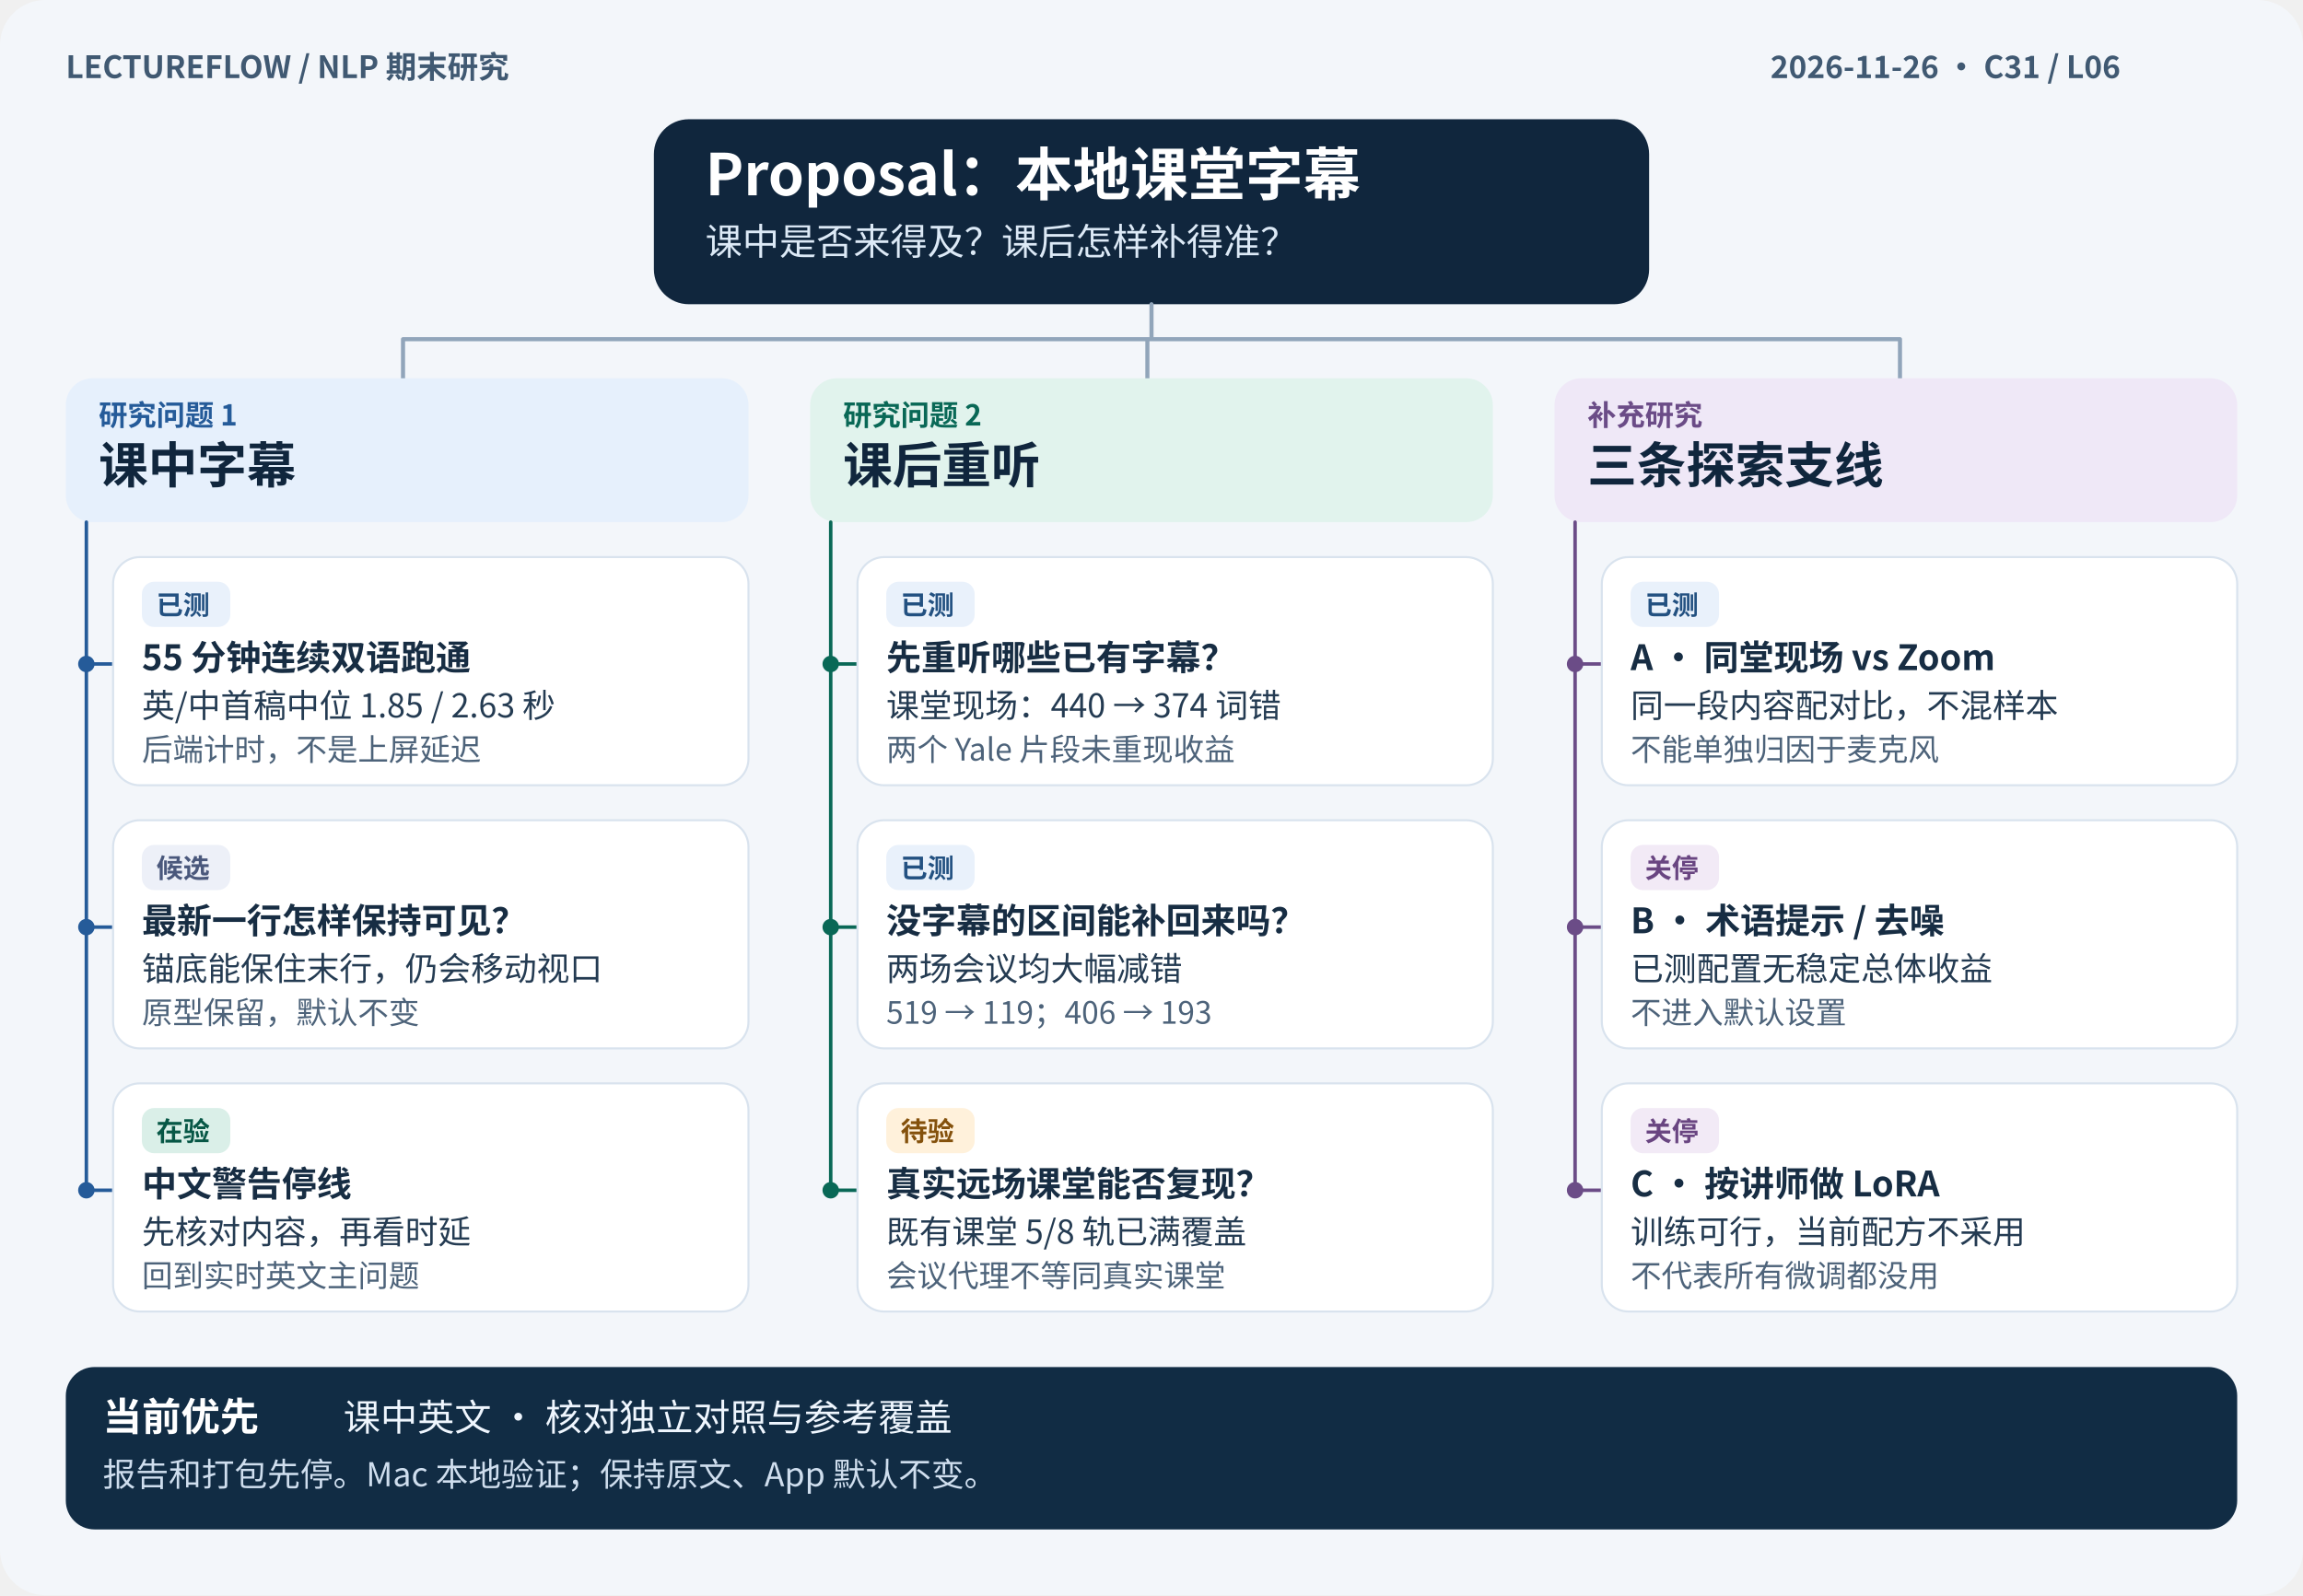
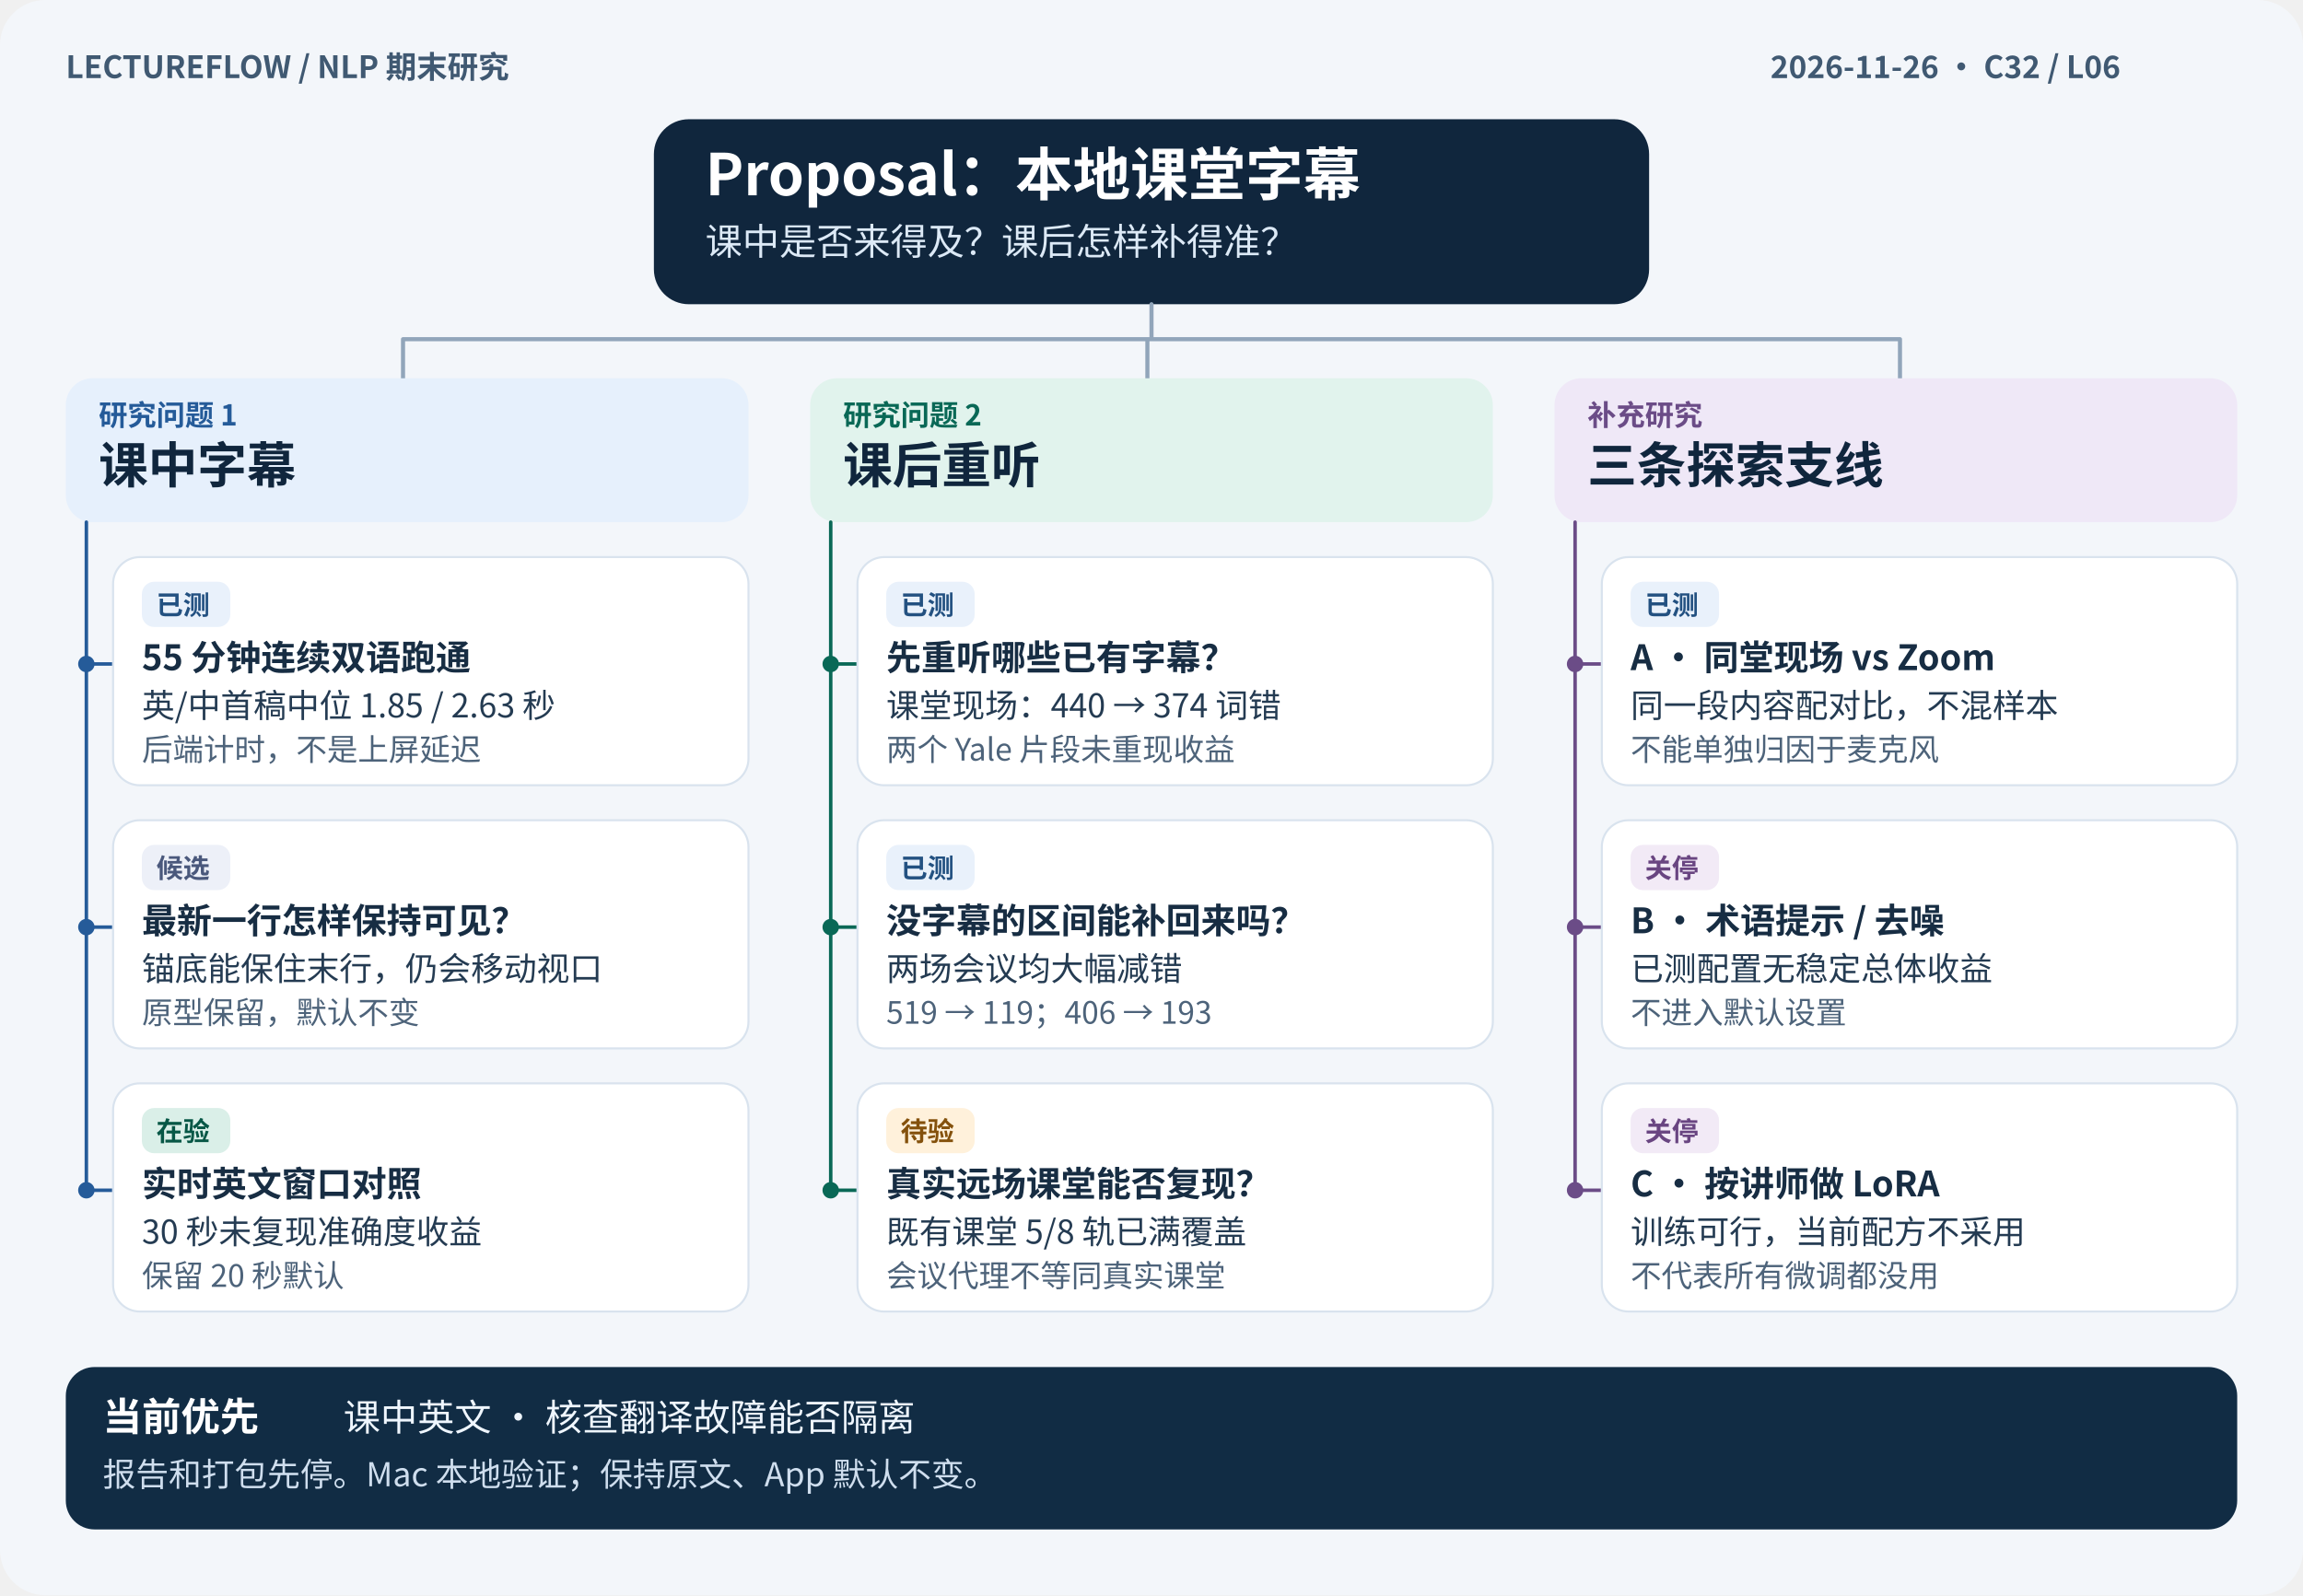
<svg xmlns="http://www.w3.org/2000/svg" width="1120" height="776" viewBox="0 0 1120 776" role="img" aria-labelledby="title desc">
  <g font-family="-apple-system,BlinkMacSystemFont,PingFang SC,Noto Sans CJK SC,Microsoft YaHei,sans-serif">
    <rect x="0" y="0" width="1120" height="776" rx="22" fill="#f3f6fa" stroke="none" />
    <text x="32" y="38" font-size="15" fill="#405972" font-weight="700">LECTUREFLOW   /   NLP 期末研究</text>
-     <text x="861" y="38" font-size="15" fill="#405972" font-weight="600">2026-11-26  ·  C31 / L06</text>
+     <text x="861" y="38" font-size="15" fill="#405972" font-weight="600">2026-11-26  ·  C32 / L06</text>
    <rect x="318" y="58" width="484" height="90" rx="17" fill="#10263d" stroke="none" />
    <text x="343" y="95" font-size="28" fill="#ffffff" font-weight="700">Proposal：本地课堂字幕</text>
    <text x="343" y="124" font-size="18" fill="#dce9f6" font-weight="400">课中是否来得及？课后怎样补得准？</text>
    <path d="M560 148V165 M196 184V165H924V184 M558 165V184" fill="none" stroke="#91a5ba" stroke-width="2" stroke-linecap="round" stroke-linejoin="round" />
    <rect x="32" y="184" width="332" height="70" rx="13" fill="#e6f0fc" stroke="none" />
    <text x="48" y="207" font-size="14" fill="#255b99" font-weight="700">研究问题 1</text>
    <text x="48" y="235" font-size="24" fill="#10263d" font-weight="700">课中字幕</text>
    <path d="M42 254V579" fill="none" stroke="#255b99" stroke-width="1.7" stroke-linecap="round" stroke-linejoin="round" />
    <path d="M42 323H55" fill="none" stroke="#255b99" stroke-width="1.7" stroke-linecap="round" stroke-linejoin="round" />
    <circle cx="42" cy="323" r="4" fill="#255b99" />
    <rect x="55" y="271" width="309" height="111" rx="13" fill="#ffffff" stroke="#d9e3ee" />
    <rect x="69" y="283" width="43" height="22" rx="6" fill="#e9f1fb" stroke="none" />
    <text x="76" y="299" font-size="13" fill="#235181" font-weight="700">已测</text>
    <text x="69" y="326" font-size="17" fill="#172d43" font-weight="700">55 分钟连续双语跑通</text>
    <text x="69" y="349" font-size="16" fill="#243b52" font-weight="500">英/中首稿中位 1.85 / 2.63 秒</text>
    <text x="69" y="370" font-size="15" fill="#4d637a" font-weight="400">后端计时，不是上屏延迟</text>
    <path d="M42 451H55" fill="none" stroke="#255b99" stroke-width="1.7" stroke-linecap="round" stroke-linejoin="round" />
    <circle cx="42" cy="451" r="4" fill="#255b99" />
    <rect x="55" y="399" width="309" height="111" rx="13" fill="#ffffff" stroke="#d9e3ee" />
    <rect x="69" y="411" width="43" height="22" rx="6" fill="#edf0f8" stroke="none" />
    <text x="76" y="427" font-size="13" fill="#4a587c" font-weight="700">候选</text>
    <text x="69" y="454" font-size="17" fill="#172d43" font-weight="700">最新一行怎样保持可见？</text>
    <text x="69" y="477" font-size="16" fill="#243b52" font-weight="500">锚底能保住末行，仍会移动视口</text>
    <text x="69" y="498" font-size="15" fill="#4d637a" font-weight="400">原型保留，默认不变</text>
    <path d="M42 579H55" fill="none" stroke="#255b99" stroke-width="1.7" stroke-linecap="round" stroke-linejoin="round" />
    <circle cx="42" cy="579" r="4" fill="#255b99" />
    <rect x="55" y="527" width="309" height="111" rx="13" fill="#ffffff" stroke="#d9e3ee" />
    <rect x="69" y="539" width="43" height="22" rx="6" fill="#daefe8" stroke="none" />
    <text x="76" y="555" font-size="13" fill="#075746" font-weight="700">在验</text>
-     <text x="69" y="582" font-size="17" fill="#172d43" font-weight="700">中文警告停线</text>
-     <text x="69" y="605" font-size="16" fill="#243b52" font-weight="500">先核对内容，再看时延</text>
-     <text x="69" y="626" font-size="15" fill="#4d637a" font-weight="400">回到实时英文主问题</text>
+     <text x="69" y="582" font-size="17" fill="#172d43" font-weight="700">实时英文窗口对照</text>
+     <text x="69" y="605" font-size="16" fill="#243b52" font-weight="500">30 秒未复现准确度收益</text>
+     <text x="69" y="626" font-size="15" fill="#4d637a" font-weight="400">保留 20 秒默认</text>
    <rect x="394" y="184" width="332" height="70" rx="13" fill="#e1f3ed" stroke="none" />
    <text x="410" y="207" font-size="14" fill="#096856" font-weight="700">研究问题 2</text>
    <text x="410" y="235" font-size="24" fill="#10263d" font-weight="700">课后重听</text>
    <path d="M404 254V579" fill="none" stroke="#096856" stroke-width="1.7" stroke-linecap="round" stroke-linejoin="round" />
    <path d="M404 323H417" fill="none" stroke="#096856" stroke-width="1.7" stroke-linecap="round" stroke-linejoin="round" />
    <circle cx="404" cy="323" r="4" fill="#096856" />
    <rect x="417" y="271" width="309" height="111" rx="13" fill="#ffffff" stroke="#d9e3ee" />
    <rect x="431" y="283" width="43" height="22" rx="6" fill="#e9f1fb" stroke="none" />
    <text x="438" y="299" font-size="13" fill="#235181" font-weight="700">已测</text>
    <text x="431" y="326" font-size="17" fill="#172d43" font-weight="700">先重听哪些已有字幕？</text>
    <text x="431" y="349" font-size="16" fill="#243b52" font-weight="500">课堂现场：440 → 374 词错</text>
    <text x="431" y="370" font-size="15" fill="#4d637a" font-weight="400">两个 Yale 片段未重现收益</text>
    <path d="M404 451H417" fill="none" stroke="#096856" stroke-width="1.7" stroke-linecap="round" stroke-linejoin="round" />
    <circle cx="404" cy="451" r="4" fill="#096856" />
    <rect x="417" y="399" width="309" height="111" rx="13" fill="#ffffff" stroke="#d9e3ee" />
    <rect x="431" y="411" width="43" height="22" rx="6" fill="#e9f1fb" stroke="none" />
    <text x="438" y="427" font-size="13" fill="#235181" font-weight="700">已测</text>
    <text x="431" y="454" font-size="17" fill="#172d43" font-weight="700">没字幕的区间能补回来吗？</text>
    <text x="431" y="477" font-size="16" fill="#243b52" font-weight="500">两场会议均大幅减错</text>
    <text x="431" y="498" font-size="15" fill="#4d637a" font-weight="400">519 → 119；406 → 193</text>
    <path d="M404 579H417" fill="none" stroke="#096856" stroke-width="1.7" stroke-linecap="round" stroke-linejoin="round" />
    <circle cx="404" cy="579" r="4" fill="#096856" />
    <rect x="417" y="527" width="309" height="111" rx="13" fill="#ffffff" stroke="#d9e3ee" />
    <rect x="431" y="539" width="43" height="22" rx="6" fill="#fff1db" stroke="none" />
    <text x="438" y="555" font-size="13" fill="#84510c" font-weight="700">待验</text>
    <text x="431" y="582" font-size="17" fill="#172d43" font-weight="700">真实远场课堂能否复现？</text>
    <text x="431" y="605" font-size="16" fill="#243b52" font-weight="500">既有课堂 5/8 轨已满覆盖</text>
    <text x="431" y="626" font-size="15" fill="#4d637a" font-weight="400">会议代理不等同真实课堂</text>
    <rect x="756" y="184" width="332" height="70" rx="13" fill="#efe8f7" stroke="none" />
    <text x="772" y="207" font-size="14" fill="#6b4c87" font-weight="700">补充研究</text>
    <text x="772" y="235" font-size="24" fill="#10263d" font-weight="700">三条探索支线</text>
    <path d="M766 254V579" fill="none" stroke="#6b4c87" stroke-width="1.7" stroke-linecap="round" stroke-linejoin="round" />
    <path d="M766 323H779" fill="none" stroke="#6b4c87" stroke-width="1.7" stroke-linecap="round" stroke-linejoin="round" />
    <circle cx="766" cy="323" r="4" fill="#6b4c87" />
    <rect x="779" y="271" width="309" height="111" rx="13" fill="#ffffff" stroke="#d9e3ee" />
    <rect x="793" y="283" width="43" height="22" rx="6" fill="#e9f1fb" stroke="none" />
    <text x="800" y="299" font-size="13" fill="#235181" font-weight="700">已测</text>
    <text x="793" y="326" font-size="17" fill="#172d43" font-weight="700">A · 同堂现场 vs Zoom</text>
    <text x="793" y="349" font-size="16" fill="#243b52" font-weight="500">同一段内容配对比，不混样本</text>
    <text x="793" y="370" font-size="15" fill="#4d637a" font-weight="400">不能单独归因于麦克风</text>
    <path d="M766 451H779" fill="none" stroke="#6b4c87" stroke-width="1.7" stroke-linecap="round" stroke-linejoin="round" />
    <circle cx="766" cy="451" r="4" fill="#6b4c87" />
    <rect x="779" y="399" width="309" height="111" rx="13" fill="#ffffff" stroke="#d9e3ee" />
    <rect x="793" y="411" width="43" height="22" rx="6" fill="#f2eaf6" stroke="none" />
    <text x="800" y="427" font-size="13" fill="#694581" font-weight="700">关停</text>
    <text x="793" y="454" font-size="17" fill="#172d43" font-weight="700">B · 术语提示 / 去噪</text>
    <text x="793" y="477" font-size="16" fill="#243b52" font-weight="500">已测配置无稳定总体收益</text>
    <text x="793" y="498" font-size="15" fill="#4d637a" font-weight="400">不进入默认设置</text>
    <path d="M766 579H779" fill="none" stroke="#6b4c87" stroke-width="1.7" stroke-linecap="round" stroke-linejoin="round" />
    <circle cx="766" cy="579" r="4" fill="#6b4c87" />
    <rect x="779" y="527" width="309" height="111" rx="13" fill="#ffffff" stroke="#d9e3ee" />
    <rect x="793" y="539" width="43" height="22" rx="6" fill="#f2eaf6" stroke="none" />
    <text x="800" y="555" font-size="13" fill="#694581" font-weight="700">关停</text>
    <text x="793" y="582" font-size="17" fill="#172d43" font-weight="700">C · 按讲师做 LoRA</text>
    <text x="793" y="605" font-size="16" fill="#243b52" font-weight="500">训练可行，当前配方不采用</text>
    <text x="793" y="626" font-size="15" fill="#4d637a" font-weight="400">不代表所有微调都没用</text>
    <rect x="32" y="665" width="1056" height="79" rx="14" fill="#112c44" stroke="none" />
    <text x="50" y="696" font-size="19" fill="#ffffff" font-weight="700">当前优先</text>
-     <text x="167" y="696" font-size="18" fill="#eff6fe" font-weight="500">课中英文 · 核对独立对照与参考覆盖</text>
+     <text x="167" y="696" font-size="18" fill="#eff6fe" font-weight="500">课中英文 · 核查翻译故障能否隔离</text>
    <text x="50" y="723" font-size="16" fill="#cfdeee" font-weight="400">报告和打包先停。Mac 本地验证；保持原文、App 默认不变。</text>
  </g>
</svg>
